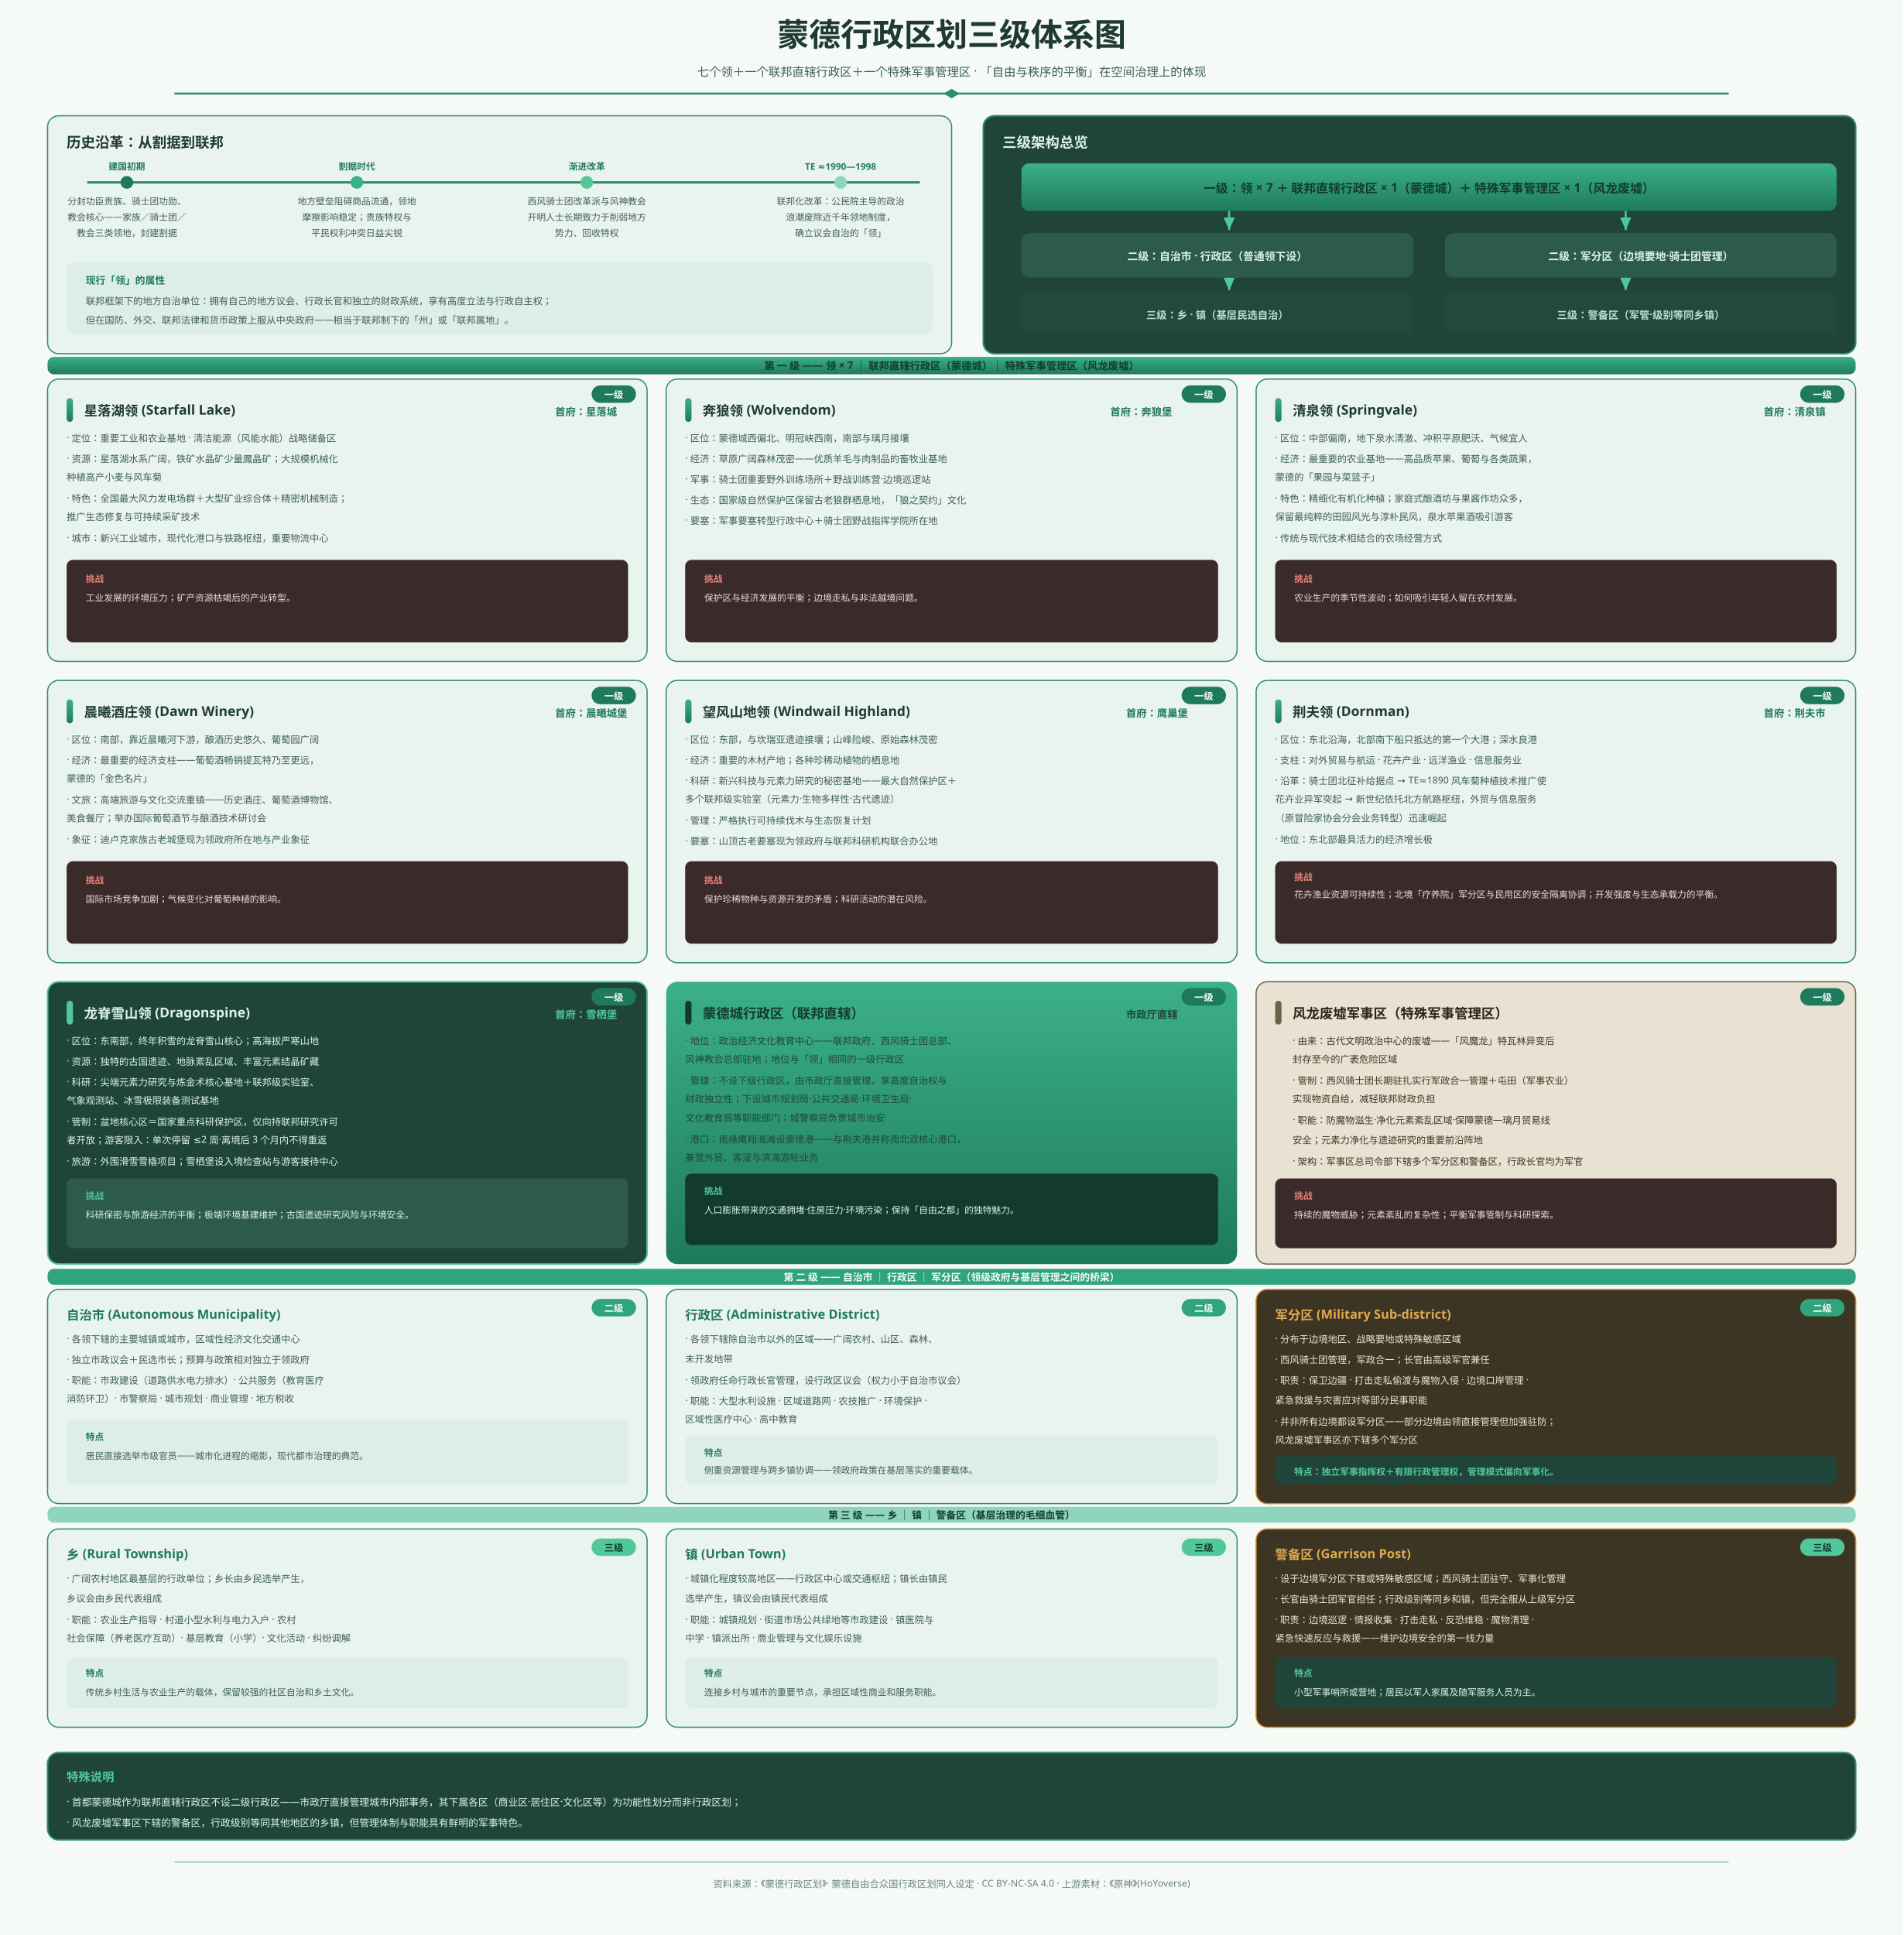
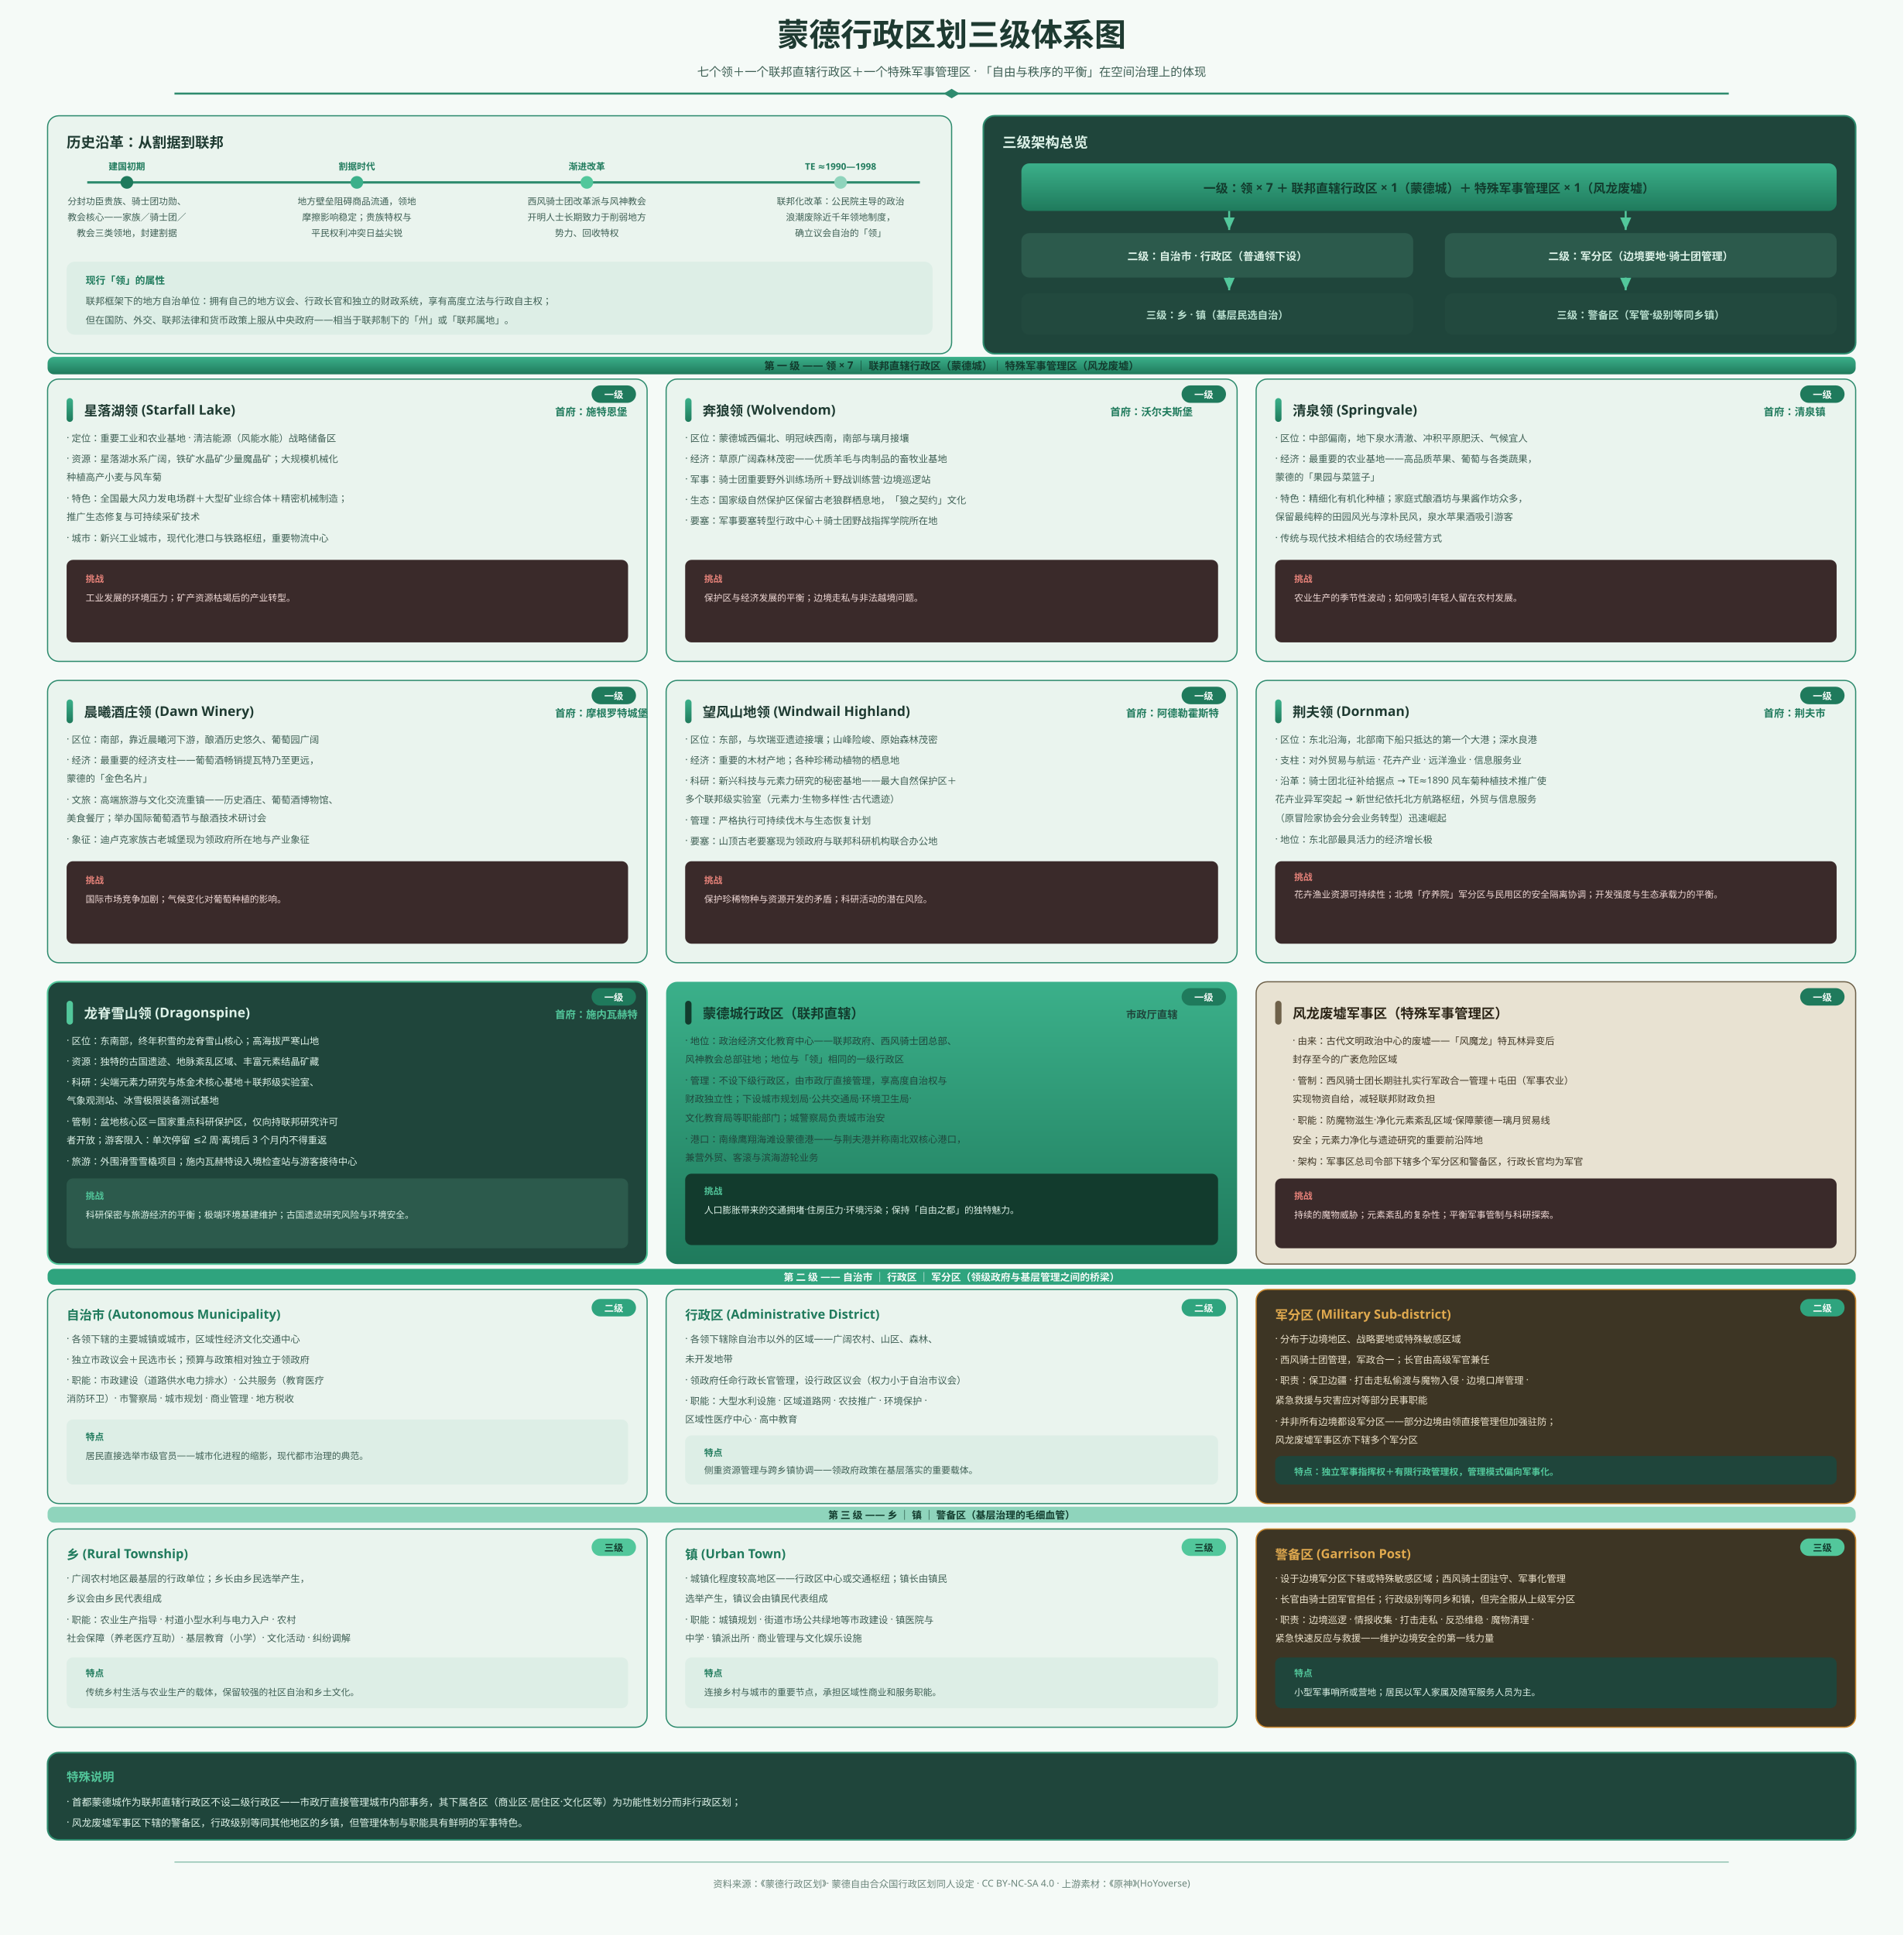
<svg xmlns="http://www.w3.org/2000/svg" viewBox="0 0 2400 2440" font-family="'Microsoft YaHei','PingFang SC','Noto Sans SC',sans-serif">
  <defs>
    <linearGradient id="anemoTop" x1="0" y1="0" x2="0" y2="1">
      <stop offset="0" stop-color="#3BB08A" />
      <stop offset="1" stop-color="#1F7A5C" />
    </linearGradient>
    <marker id="arrowG" viewBox="0 0 10 10" refX="9" refY="5" markerWidth="7" markerHeight="7" orient="auto-start-reverse">
      <path d="M 0 1 L 9 5 L 0 9 Z" fill="#52C79B" />
    </marker>
  </defs>
  <rect width="2400" height="2440" fill="#F5FAF7" />
  <text x="1200" y="58" text-anchor="middle" font-size="40" font-weight="700" fill="#1E3A31">蒙德行政区划三级体系图</text>
  <text x="1200" y="96" text-anchor="middle" font-size="15" fill="#3E5F54">七个领＋一个联邦直辖行政区＋一个特殊军事管理区 · 「自由与秩序的平衡」在空间治理上的体现</text>
  <line x1="220" y1="118" x2="2180" y2="118" stroke="#2E8B6E" stroke-width="2.5" />
  <polygon points="1200,112 1210,118 1200,124 1190,118" fill="#2E8B6E" />
  <g>
    <rect x="60" y="146" width="1140" height="300" rx="14" fill="#EAF4EE" stroke="#2E8B6E" stroke-width="1.5" />
    <text x="84" y="186" font-size="18" font-weight="700" fill="#1E3A31">历史沿革：从割据到联邦</text>
    <line x1="110" y1="230" x2="1160" y2="230" stroke="#2E8B6E" stroke-width="3" />
    <circle cx="160" cy="230" r="8" fill="#1F7A5C" />
    <circle cx="450" cy="230" r="8" fill="#3BB08A" />
    <circle cx="740" cy="230" r="8" fill="#52C79B" />
    <circle cx="1060" cy="230" r="8" fill="#8FD4BC" />
    <g font-size="11.5" fill="#3E5F54">
      <text x="160" y="214" text-anchor="middle" font-weight="700" fill="#1F7A5C">建国初期</text>
      <text x="160" y="258" text-anchor="middle">分封功臣贵族、骑士团功勋、</text>
      <text x="160" y="278" text-anchor="middle">教会核心——家族／骑士团／</text>
      <text x="160" y="298" text-anchor="middle">教会三类领地，封建割据</text>
      <text x="450" y="214" text-anchor="middle" font-weight="700" fill="#1F7A5C">割据时代</text>
      <text x="450" y="258" text-anchor="middle">地方壁垒阻碍商品流通，领地</text>
      <text x="450" y="278" text-anchor="middle">摩擦影响稳定；贵族特权与</text>
      <text x="450" y="298" text-anchor="middle">平民权利冲突日益尖锐</text>
      <text x="740" y="214" text-anchor="middle" font-weight="700" fill="#1F7A5C">渐进改革</text>
      <text x="740" y="258" text-anchor="middle">西风骑士团改革派与风神教会</text>
      <text x="740" y="278" text-anchor="middle">开明人士长期致力于削弱地方</text>
      <text x="740" y="298" text-anchor="middle">势力、回收特权</text>
      <text x="1060" y="214" text-anchor="middle" font-weight="700" fill="#1F7A5C">TE ≈1990—1998</text>
      <text x="1060" y="258" text-anchor="middle">联邦化改革：公民院主导的政治</text>
      <text x="1060" y="278" text-anchor="middle">浪潮废除近千年领地制度，</text>
      <text x="1060" y="298" text-anchor="middle">确立议会自治的「领」</text>
    </g>
    <rect x="84" y="330" width="1092" height="92" rx="10" fill="#DDEEE6" />
    <text x="108" y="358" font-size="12.5" font-weight="700" fill="#1F7A5C">现行「领」的属性</text>
    <text x="108" y="384" font-size="12" fill="#3E5F54">联邦框架下的地方自治单位：拥有自己的地方议会、行政长官和独立的财政系统，享有高度立法与行政自主权；</text>
    <text x="108" y="408" font-size="12" fill="#3E5F54">但在国防、外交、联邦法律和货币政策上服从中央政府——相当于联邦制下的「州」或「联邦属地」。</text>
  </g>
  <g>
    <rect x="1240" y="146" width="1100" height="300" rx="14" fill="#1F453B" stroke="#2E8B6E" stroke-width="2" />
    <text x="1264" y="186" font-size="18" font-weight="700" fill="#DDF2E8">三级架构总览</text>
    <rect x="1288" y="206" width="1028" height="60" rx="10" fill="url(#anemoTop)" />
    <text x="1802" y="243" text-anchor="middle" font-size="15.5" font-weight="700" fill="#123B2D">一级：领 × 7 ＋ 联邦直辖行政区 × 1（蒙德城）＋ 特殊军事管理区 × 1（风龙废墟）</text>
    <line x1="1550" y1="266" x2="1550" y2="290" stroke="#52C79B" stroke-width="2.5" marker-end="url(#arrowG)" />
    <line x1="2050" y1="266" x2="2050" y2="290" stroke="#52C79B" stroke-width="2.5" marker-end="url(#arrowG)" />
    <rect x="1288" y="294" width="494" height="56" rx="10" fill="#2C5A4C" />
    <text x="1535" y="328" text-anchor="middle" font-size="13.5" font-weight="700" fill="#DDF2E8">二级：自治市 · 行政区（普通领下设）</text>
    <rect x="1822" y="294" width="494" height="56" rx="10" fill="#2C5A4C" />
    <text x="2069" y="328" text-anchor="middle" font-size="13.5" font-weight="700" fill="#DDF2E8">二级：军分区（边境要地·骑士团管理）</text>
    <line x1="1550" y1="350" x2="1550" y2="366" stroke="#52C79B" stroke-width="2.5" marker-end="url(#arrowG)" />
    <line x1="2050" y1="350" x2="2050" y2="366" stroke="#52C79B" stroke-width="2.5" marker-end="url(#arrowG)" />
    <rect x="1288" y="370" width="494" height="52" rx="10" fill="#22493E" />
    <text x="1535" y="402" text-anchor="middle" font-size="13" font-weight="600" fill="#B9DFCF">三级：乡 · 镇（基层民选自治）</text>
    <rect x="1822" y="370" width="494" height="52" rx="10" fill="#22493E" />
    <text x="2069" y="402" text-anchor="middle" font-size="13" font-weight="600" fill="#B9DFCF">三级：警备区（军管·级别等同乡镇）</text>
  </g>
  <g>
    <rect x="60" y="450" width="2280" height="22" rx="8" fill="url(#anemoTop)" />
    <text x="1200" y="466" text-anchor="middle" font-size="13" font-weight="700" fill="#123B2D">第 一 级 —— 领 × 7 ｜ 联邦直辖行政区（蒙德城）｜ 特殊军事管理区（风龙废墟）</text>
  </g>
  <g font-size="12">
    <rect x="60" y="478" width="756" height="356" rx="14" fill="#EAF4EE" stroke="#2E8B6E" stroke-width="1.5" />
    <rect x="84" y="502" width="8" height="30" rx="4" fill="url(#anemoTop)" />
    <text x="106" y="524" font-size="17" font-weight="700" fill="#1E3A31">星落湖领 (Starfall Lake)</text>
-     <text x="700" y="524" font-size="13" font-weight="700" fill="#1F7A5C">首府：星落城</text>
+     <text x="700" y="524" font-size="13" font-weight="700" fill="#1F7A5C">首府：施特恩堡</text>
    <text x="84" y="556" fill="#3E5F54">· 定位：重要工业和农业基地 · 清洁能源（风能水能）战略储备区</text>
    <text x="84" y="582" fill="#3E5F54">· 资源：星落湖水系广阔，铁矿水晶矿少量魔晶矿；大规模机械化</text>
    <text x="84" y="606" fill="#3E5F54">  种植高产小麦与风车菊</text>
    <text x="84" y="632" fill="#3E5F54">· 特色：全国最大风力发电场群＋大型矿业综合体＋精密机械制造；</text>
    <text x="84" y="656" fill="#3E5F54">  推广生态修复与可持续采矿技术</text>
    <text x="84" y="682" fill="#3E5F54">· 城市：新兴工业城市，现代化港口与铁路枢纽，重要物流中心</text>
    <rect x="84" y="706" width="708" height="104" rx="8" fill="#3A2A2A" />
    <text x="108" y="734" font-size="11.5" font-weight="700" fill="#E8837A">挑战</text>
    <text x="108" y="758" font-size="11.5" fill="#F0D9D6">工业发展的环境压力；矿产资源枯竭后的产业转型。</text>
    <rect x="840" y="478" width="720" height="356" rx="14" fill="#EAF4EE" stroke="#2E8B6E" stroke-width="1.5" />
    <rect x="864" y="502" width="8" height="30" rx="4" fill="url(#anemoTop)" />
    <text x="886" y="524" font-size="17" font-weight="700" fill="#1E3A31">奔狼领 (Wolvendom)</text>
-     <text x="1400" y="524" font-size="13" font-weight="700" fill="#1F7A5C">首府：奔狼堡</text>
+     <text x="1400" y="524" font-size="13" font-weight="700" fill="#1F7A5C">首府：沃尔夫斯堡</text>
    <text x="864" y="556" fill="#3E5F54">· 区位：蒙德城西偏北、明冠峡西南，南部与璃月接壤</text>
    <text x="864" y="582" fill="#3E5F54">· 经济：草原广阔森林茂密——优质羊毛与肉制品的畜牧业基地</text>
    <text x="864" y="608" fill="#3E5F54">· 军事：骑士团重要野外训练场所＋野战训练营·边境巡逻站</text>
    <text x="864" y="634" fill="#3E5F54">· 生态：国家级自然保护区保留古老狼群栖息地，「狼之契约」文化</text>
    <text x="864" y="660" fill="#3E5F54">· 要塞：军事要塞转型行政中心＋骑士团野战指挥学院所在地</text>
    <rect x="864" y="706" width="672" height="104" rx="8" fill="#3A2A2A" />
    <text x="888" y="734" font-size="11.5" font-weight="700" fill="#E8837A">挑战</text>
    <text x="888" y="758" font-size="11.5" fill="#F0D9D6">保护区与经济发展的平衡；边境走私与非法越境问题。</text>
    <rect x="1584" y="478" width="756" height="356" rx="14" fill="#EAF4EE" stroke="#2E8B6E" stroke-width="1.5" />
    <rect x="1608" y="502" width="8" height="30" rx="4" fill="url(#anemoTop)" />
    <text x="1630" y="524" font-size="17" font-weight="700" fill="#1E3A31">清泉领 (Springvale)</text>
    <text x="2224" y="524" font-size="13" font-weight="700" fill="#1F7A5C">首府：清泉镇</text>
    <text x="1608" y="556" fill="#3E5F54">· 区位：中部偏南，地下泉水清澈、冲积平原肥沃、气候宜人</text>
    <text x="1608" y="582" fill="#3E5F54">· 经济：最重要的农业基地——高品质苹果、葡萄与各类蔬果，</text>
    <text x="1608" y="606" fill="#3E5F54">  蒙德的「果园与菜篮子」</text>
    <text x="1608" y="632" fill="#3E5F54">· 特色：精细化有机化种植；家庭式酿酒坊与果酱作坊众多，</text>
    <text x="1608" y="656" fill="#3E5F54">  保留最纯粹的田园风光与淳朴民风，泉水苹果酒吸引游客</text>
    <text x="1608" y="682" fill="#3E5F54">· 传统与现代技术相结合的农场经营方式</text>
    <rect x="1608" y="706" width="708" height="104" rx="8" fill="#3A2A2A" />
    <text x="1632" y="734" font-size="11.5" font-weight="700" fill="#E8837A">挑战</text>
    <text x="1632" y="758" font-size="11.5" fill="#F0D9D6">农业生产的季节性波动；如何吸引年轻人留在农村发展。</text>
  </g>
  <g font-size="12">
    <rect x="60" y="858" width="756" height="356" rx="14" fill="#EAF4EE" stroke="#2E8B6E" stroke-width="1.5" />
    <rect x="84" y="882" width="8" height="30" rx="4" fill="url(#anemoTop)" />
    <text x="106" y="904" font-size="17" font-weight="700" fill="#1E3A31">晨曦酒庄领 (Dawn Winery)</text>
-     <text x="700" y="904" font-size="13" font-weight="700" fill="#1F7A5C">首府：晨曦城堡</text>
+     <text x="700" y="904" font-size="13" font-weight="700" fill="#1F7A5C">首府：摩根罗特城堡</text>
    <text x="84" y="936" fill="#3E5F54">· 区位：南部，靠近晨曦河下游，酿酒历史悠久、葡萄园广阔</text>
    <text x="84" y="962" fill="#3E5F54">· 经济：最重要的经济支柱——葡萄酒畅销提瓦特乃至更远，</text>
    <text x="84" y="986" fill="#3E5F54">  蒙德的「金色名片」</text>
    <text x="84" y="1012" fill="#3E5F54">· 文旅：高端旅游与文化交流重镇——历史酒庄、葡萄酒博物馆、</text>
    <text x="84" y="1036" fill="#3E5F54">  美食餐厅；举办国际葡萄酒节与酿酒技术研讨会</text>
    <text x="84" y="1062" fill="#3E5F54">· 象征：迪卢克家族古老城堡现为领政府所在地与产业象征</text>
    <rect x="84" y="1086" width="708" height="104" rx="8" fill="#3A2A2A" />
    <text x="108" y="1114" font-size="11.5" font-weight="700" fill="#E8837A">挑战</text>
    <text x="108" y="1138" font-size="11.5" fill="#F0D9D6">国际市场竞争加剧；气候变化对葡萄种植的影响。</text>
    <rect x="840" y="858" width="720" height="356" rx="14" fill="#EAF4EE" stroke="#2E8B6E" stroke-width="1.5" />
    <rect x="864" y="882" width="8" height="30" rx="4" fill="url(#anemoTop)" />
    <text x="886" y="904" font-size="17" font-weight="700" fill="#1E3A31">望风山地领 (Windwail Highland)</text>
-     <text x="1420" y="904" font-size="13" font-weight="700" fill="#1F7A5C">首府：鹰巢堡</text>
+     <text x="1420" y="904" font-size="13" font-weight="700" fill="#1F7A5C">首府：阿德勒霍斯特</text>
    <text x="864" y="936" fill="#3E5F54">· 区位：东部，与坎瑞亚遗迹接壤；山峰险峻、原始森林茂密</text>
    <text x="864" y="962" fill="#3E5F54">· 经济：重要的木材产地；各种珍稀动植物的栖息地</text>
    <text x="864" y="988" fill="#3E5F54">· 科研：新兴科技与元素力研究的秘密基地——最大自然保护区＋</text>
    <text x="864" y="1012" fill="#3E5F54">  多个联邦级实验室（元素力·生物多样性·古代遗迹）</text>
    <text x="864" y="1038" fill="#3E5F54">· 管理：严格执行可持续伐木与生态恢复计划</text>
    <text x="864" y="1064" fill="#3E5F54">· 要塞：山顶古老要塞现为领政府与联邦科研机构联合办公地</text>
    <rect x="864" y="1086" width="672" height="104" rx="8" fill="#3A2A2A" />
    <text x="888" y="1114" font-size="11.5" font-weight="700" fill="#E8837A">挑战</text>
    <text x="888" y="1138" font-size="11.5" fill="#F0D9D6">保护珍稀物种与资源开发的矛盾；科研活动的潜在风险。</text>
    <rect x="1584" y="858" width="756" height="356" rx="14" fill="#EAF4EE" stroke="#2E8B6E" stroke-width="1.5" />
    <rect x="1608" y="882" width="8" height="30" rx="4" fill="url(#anemoTop)" />
    <text x="1630" y="904" font-size="17" font-weight="700" fill="#1E3A31">荆夫领 (Dornman)</text>
    <text x="2224" y="904" font-size="13" font-weight="700" fill="#1F7A5C">首府：荆夫市</text>
    <text x="1608" y="936" fill="#3E5F54">· 区位：东北沿海，北部南下船只抵达的第一个大港；深水良港</text>
    <text x="1608" y="962" fill="#3E5F54">· 支柱：对外贸易与航运 · 花卉产业 · 远洋渔业 · 信息服务业</text>
    <text x="1608" y="988" fill="#3E5F54">· 沿革：骑士团北征补给据点 → TE≈1890 风车菊种植技术推广使</text>
    <text x="1608" y="1012" fill="#3E5F54">  花卉业异军突起 → 新世纪依托北方航路枢纽，外贸与信息服务</text>
    <text x="1608" y="1036" fill="#3E5F54">  （原冒险家协会分会业务转型）迅速崛起</text>
    <text x="1608" y="1062" fill="#3E5F54">· 地位：东北部最具活力的经济增长极</text>
    <rect x="1608" y="1086" width="708" height="104" rx="8" fill="#3A2A2A" />
    <text x="1632" y="1110" font-size="11.5" font-weight="700" fill="#E8837A">挑战</text>
    <text x="1632" y="1132" font-size="11.5" fill="#F0D9D6">花卉渔业资源可持续性；北境「疗养院」军分区与民用区的安全隔离协调；开发强度与生态承载力的平衡。</text>
  </g>
  <g font-size="12">
    <rect x="60" y="1238" width="756" height="356" rx="14" fill="#1F453B" stroke="#52C79B" stroke-width="2" />
    <rect x="84" y="1262" width="8" height="30" rx="4" fill="#52C79B" />
    <text x="106" y="1284" font-size="17" font-weight="700" fill="#DDF2E8">龙脊雪山领 (Dragonspine)</text>
-     <text x="700" y="1284" font-size="13" font-weight="700" fill="#52C79B">首府：雪栖堡</text>
+     <text x="700" y="1284" font-size="13" font-weight="700" fill="#52C79B">首府：施内瓦赫特</text>
    <text x="84" y="1316" fill="#DDF2E8">· 区位：东南部，终年积雪的龙脊雪山核心；高海拔严寒山地</text>
    <text x="84" y="1342" fill="#DDF2E8">· 资源：独特的古国遗迹、地脉紊乱区域、丰富元素结晶矿藏</text>
    <text x="84" y="1368" fill="#DDF2E8">· 科研：尖端元素力研究与炼金术核心基地＋联邦级实验室、</text>
    <text x="84" y="1392" fill="#DDF2E8">  气象观测站、冰雪极限装备测试基地</text>
    <text x="84" y="1418" fill="#DDF2E8">· 管制：盆地核心区＝国家重点科研保护区，仅向持联邦研究许可</text>
    <text x="84" y="1442" fill="#DDF2E8">  者开放；游客限入：单次停留 ≤2 周·离境后 3 个月内不得重返</text>
-     <text x="84" y="1468" fill="#DDF2E8">· 旅游：外围滑雪雪橇项目；雪栖堡设入境检查站与游客接待中心</text>
+     <text x="84" y="1468" fill="#DDF2E8">· 旅游：外围滑雪雪橇项目；施内瓦赫特设入境检查站与游客接待中心</text>
    <rect x="84" y="1486" width="708" height="88" rx="8" fill="#2C5A4C" />
    <text x="108" y="1512" font-size="11.5" font-weight="700" fill="#52C79B">挑战</text>
    <text x="108" y="1536" font-size="11.5" fill="#DDF2E8">科研保密与旅游经济的平衡；极端环境基建维护；古国遗迹研究风险与环境安全。</text>
    <rect x="840" y="1238" width="720" height="356" rx="14" fill="url(#anemoTop)" />
    <rect x="864" y="1262" width="8" height="30" rx="4" fill="#123B2D" />
    <text x="886" y="1284" font-size="17" font-weight="700" fill="#123B2D">蒙德城行政区（联邦直辖）</text>
    <text x="1420" y="1284" font-size="13" font-weight="700" fill="#1F453B">市政厅直辖</text>
    <text x="864" y="1316" fill="#1F453B">· 地位：政治经济文化教育中心——联邦政府、西风骑士团总部、</text>
    <text x="864" y="1340" fill="#1F453B">  风神教会总部驻地；地位与「领」相同的一级行政区</text>
    <text x="864" y="1366" fill="#1F453B">· 管理：不设下级行政区，由市政厅直接管理，享高度自治权与</text>
    <text x="864" y="1390" fill="#1F453B">  财政独立性；下设城市规划局·公共交通局·环境卫生局·</text>
    <text x="864" y="1414" fill="#1F453B">  文化教育局等职能部门；城警察局负责城市治安</text>
    <text x="864" y="1440" fill="#1F453B">· 港口：南缘鹰翔海滩设蒙德港——与荆夫港并称南北双核心港口，</text>
    <text x="864" y="1464" fill="#1F453B">  兼营外贸、客滚与滨海游轮业务</text>
    <rect x="864" y="1480" width="672" height="90" rx="8" fill="#123B2D" />
    <text x="888" y="1506" font-size="11.5" font-weight="700" fill="#52C79B">挑战</text>
    <text x="888" y="1530" font-size="11.5" fill="#DDF2E8">人口膨胀带来的交通拥堵·住房压力·环境污染；保持「自由之都」的独特魅力。</text>
    <rect x="1584" y="1238" width="756" height="356" rx="14" fill="#E8E2D2" stroke="#6E614A" stroke-width="1.5" />
    <rect x="1608" y="1262" width="8" height="30" rx="4" fill="#6E614A" />
    <text x="1630" y="1284" font-size="17" font-weight="700" fill="#2B2416">风龙废墟军事区（特殊军事管理区）</text>
    <text x="1630" y="1316" fill="#3D3524">· 由来：古代文明政治中心的废墟——「风魔龙」特瓦林异变后</text>
    <text x="1630" y="1340" fill="#3D3524">  封存至今的广袤危险区域</text>
    <text x="1630" y="1366" fill="#3D3524">· 管制：西风骑士团长期驻扎实行军政合一管理＋屯田（军事农业）</text>
    <text x="1630" y="1390" fill="#3D3524">  实现物资自给，减轻联邦财政负担</text>
    <text x="1630" y="1416" fill="#3D3524">· 职能：防魔物滋生·净化元素紊乱区域·保障蒙德—璃月贸易线</text>
    <text x="1630" y="1442" fill="#3D3524">  安全；元素力净化与遗迹研究的重要前沿阵地</text>
    <text x="1630" y="1468" fill="#3D3524">· 架构：军事区总司令部下辖多个军分区和警备区，行政长官均为军官</text>
    <rect x="1608" y="1486" width="708" height="88" rx="8" fill="#3A2A2A" />
    <text x="1632" y="1512" font-size="11.5" font-weight="700" fill="#E8837A">挑战</text>
    <text x="1632" y="1536" font-size="11.5" fill="#F0D9D6">持续的魔物威胁；元素紊乱的复杂性；平衡军事管制与科研探索。</text>
  </g>
  <g>
    <rect x="60" y="1600" width="2280" height="20" rx="8" fill="#2FA47E" />
    <text x="1200" y="1615" text-anchor="middle" font-size="12.5" font-weight="700" fill="#F5FAF7">第 二 级 —— 自治市 ｜ 行政区 ｜ 军分区（领级政府与基层管理之间的桥梁）</text>
  </g>
  <g font-size="12">
    <rect x="60" y="1626" width="756" height="270" rx="14" fill="#EAF4EE" stroke="#2E8B6E" stroke-width="1.5" />
    <text x="84" y="1664" font-size="16" font-weight="700" fill="#1F7A5C">自治市 (Autonomous Municipality)</text>
    <text x="84" y="1692" fill="#3E5F54">· 各领下辖的主要城镇或城市，区域性经济文化交通中心</text>
    <text x="84" y="1718" fill="#3E5F54">· 独立市政议会＋民选市长；预算与政策相对独立于领政府</text>
    <text x="84" y="1744" fill="#3E5F54">· 职能：市政建设（道路供水电力排水）· 公共服务（教育医疗</text>
    <text x="84" y="1768" fill="#3E5F54">  消防环卫）· 市警察局 · 城市规划 · 商业管理 · 地方税收</text>
    <rect x="84" y="1790" width="708" height="82" rx="8" fill="#DDEEE6" />
    <text x="108" y="1816" font-size="11.5" font-weight="700" fill="#1F7A5C">特点</text>
    <text x="108" y="1840" font-size="11.5" fill="#3E5F54">居民直接选举市级官员——城市化进程的缩影，现代都市治理的典范。</text>
    <rect x="840" y="1626" width="720" height="270" rx="14" fill="#EAF4EE" stroke="#2E8B6E" stroke-width="1.5" />
    <text x="864" y="1664" font-size="16" font-weight="700" fill="#1F7A5C">行政区 (Administrative District)</text>
    <text x="864" y="1692" fill="#3E5F54">· 各领下辖除自治市以外的区域——广阔农村、山区、森林、</text>
    <text x="864" y="1718" fill="#3E5F54">  未开发地带</text>
    <text x="864" y="1744" fill="#3E5F54">· 领政府任命行政长官管理，设行政区议会（权力小于自治市议会）</text>
    <text x="864" y="1770" fill="#3E5F54">· 职能：大型水利设施 · 区域道路网 · 农技推广 · 环境保护 ·</text>
    <text x="864" y="1794" fill="#3E5F54">  区域性医疗中心 · 高中教育</text>
    <rect x="864" y="1810" width="672" height="62" rx="8" fill="#DDEEE6" />
    <text x="888" y="1836" font-size="11.5" font-weight="700" fill="#1F7A5C">特点</text>
    <text x="888" y="1858" font-size="11.5" fill="#3E5F54">侧重资源管理与跨乡镇协调——领政府政策在基层落实的重要载体。</text>
    <rect x="1584" y="1626" width="756" height="270" rx="14" fill="#3D3524" stroke="#C9862B" stroke-width="1.5" />
    <text x="1608" y="1664" font-size="16" font-weight="700" fill="#E0A94E">军分区 (Military Sub-district)</text>
    <text x="1608" y="1692" fill="#EDE3CC">· 分布于边境地区、战略要地或特殊敏感区域</text>
    <text x="1608" y="1718" fill="#EDE3CC">· 西风骑士团管理，军政合一；长官由高级军官兼任</text>
    <text x="1608" y="1744" fill="#EDE3CC">· 职责：保卫边疆 · 打击走私偷渡与魔物入侵 · 边境口岸管理 ·</text>
    <text x="1608" y="1770" fill="#EDE3CC">  紧急救援与灾害应对等部分民事职能</text>
    <text x="1608" y="1796" fill="#EDE3CC">· 并非所有边境都设军分区——部分边境由领直接管理但加强驻防；</text>
    <text x="1608" y="1820" fill="#EDE3CC">  风龙废墟军事区亦下辖多个军分区</text>
    <rect x="1608" y="1836" width="708" height="36 " rx="8" fill="#1F453B" />
    <text x="1632" y="1860" font-size="11.5" font-weight="600" fill="#52C79B">特点：独立军事指挥权＋有限行政管理权，管理模式偏向军事化。</text>
  </g>
  <g>
    <rect x="60" y="1900" width="2280" height="20" rx="8" fill="#8FD4BC" />
    <text x="1200" y="1915" text-anchor="middle" font-size="12.5" font-weight="700" fill="#123B2D">第 三 级 —— 乡 ｜ 镇 ｜ 警备区（基层治理的毛细血管）</text>
  </g>
  <g font-size="12">
    <rect x="60" y="1928" width="756" height="250" rx="14" fill="#EAF4EE" stroke="#2E8B6E" stroke-width="1.5" />
    <text x="84" y="1966" font-size="16" font-weight="700" fill="#1F7A5C">乡 (Rural Township)</text>
    <text x="84" y="1994" fill="#3E5F54">· 广阔农村地区最基层的行政单位；乡长由乡民选举产生，</text>
    <text x="84" y="2020" fill="#3E5F54">  乡议会由乡民代表组成</text>
    <text x="84" y="2046" fill="#3E5F54">· 职能：农业生产指导 · 村道小型水利与电力入户 · 农村</text>
    <text x="84" y="2070" fill="#3E5F54">  社会保障（养老医疗互助）· 基层教育（小学）· 文化活动 · 纠纷调解</text>
    <rect x="84" y="2090" width="708" height="64" rx="8" fill="#DDEEE6" />
    <text x="108" y="2114" font-size="11.5" font-weight="700" fill="#1F7A5C">特点</text>
    <text x="108" y="2138" font-size="11.5" fill="#3E5F54">传统乡村生活与农业生产的载体，保留较强的社区自治和乡土文化。</text>
    <rect x="840" y="1928" width="720" height="250" rx="14" fill="#EAF4EE" stroke="#2E8B6E" stroke-width="1.5" />
    <text x="864" y="1966" font-size="16" font-weight="700" fill="#1F7A5C">镇 (Urban Town)</text>
    <text x="864" y="1994" fill="#3E5F54">· 城镇化程度较高地区——行政区中心或交通枢纽；镇长由镇民</text>
    <text x="864" y="2020" fill="#3E5F54">  选举产生，镇议会由镇民代表组成</text>
    <text x="864" y="2046" fill="#3E5F54">· 职能：城镇规划 · 街道市场公共绿地等市政建设 · 镇医院与</text>
    <text x="864" y="2070" fill="#3E5F54">  中学 · 镇派出所 · 商业管理与文化娱乐设施</text>
    <rect x="864" y="2090" width="672" height="64" rx="8" fill="#DDEEE6" />
    <text x="888" y="2114" font-size="11.5" font-weight="700" fill="#1F7A5C">特点</text>
    <text x="888" y="2138" font-size="11.5" fill="#3E5F54">连接乡村与城市的重要节点，承担区域性商业和服务职能。</text>
    <rect x="1584" y="1928" width="756" height="250" rx="14" fill="#3D3524" stroke="#C9862B" stroke-width="1.5" />
    <text x="1608" y="1966" font-size="16" font-weight="700" fill="#E0A94E">警备区 (Garrison Post)</text>
    <text x="1608" y="1994" fill="#EDE3CC">· 设于边境军分区下辖或特殊敏感区域；西风骑士团驻守、军事化管理</text>
    <text x="1608" y="2020" fill="#EDE3CC">· 长官由骑士团军官担任；行政级别等同乡和镇，但完全服从上级军分区</text>
    <text x="1608" y="2046" fill="#EDE3CC">· 职责：边境巡逻 · 情报收集 · 打击走私 · 反恐维稳 · 魔物清理 ·</text>
    <text x="1608" y="2070" fill="#EDE3CC">  紧急快速反应与救援——维护边境安全的第一线力量</text>
    <rect x="1608" y="2090" width="708" height="64" rx="8" fill="#1F453B" />
    <text x="1632" y="2114" font-size="11.5" font-weight="700" fill="#52C79B">特点</text>
    <text x="1632" y="2138" font-size="11.5" fill="#DDF2E8">小型军事哨所或营地；居民以军人家属及随军服务人员为主。</text>
  </g>
  <g font-size="12" font-weight="700">
    <rect x="746" y="486" width="56" height="22" rx="11" fill="#1F7A5C" />
    <text x="774" y="502" text-anchor="middle" fill="#F5FAF7">一级</text>
    <rect x="1490" y="486" width="56" height="22" rx="11" fill="#1F7A5C" />
    <text x="1518" y="502" text-anchor="middle" fill="#F5FAF7">一级</text>
    <rect x="2270" y="486" width="56" height="22" rx="11" fill="#1F7A5C" />
    <text x="2298" y="502" text-anchor="middle" fill="#F5FAF7">一级</text>
    <rect x="746" y="866" width="56" height="22" rx="11" fill="#1F7A5C" />
    <text x="774" y="882" text-anchor="middle" fill="#F5FAF7">一级</text>
    <rect x="1490" y="866" width="56" height="22" rx="11" fill="#1F7A5C" />
    <text x="1518" y="882" text-anchor="middle" fill="#F5FAF7">一级</text>
    <rect x="2270" y="866" width="56" height="22" rx="11" fill="#1F7A5C" />
    <text x="2298" y="882" text-anchor="middle" fill="#F5FAF7">一级</text>
    <rect x="746" y="1246" width="56" height="22" rx="11" fill="#1F7A5C" />
    <text x="774" y="1262" text-anchor="middle" fill="#F5FAF7">一级</text>
    <rect x="1490" y="1246" width="56" height="22" rx="11" fill="#1F7A5C" />
    <text x="1518" y="1262" text-anchor="middle" fill="#F5FAF7">一级</text>
    <rect x="2270" y="1246" width="56" height="22" rx="11" fill="#1F7A5C" />
    <text x="2298" y="1262" text-anchor="middle" fill="#F5FAF7">一级</text>
    <rect x="746" y="1638" width="56" height="22" rx="11" fill="#2FA47E" />
    <text x="774" y="1654" text-anchor="middle" fill="#F5FAF7">二级</text>
    <rect x="1490" y="1638" width="56" height="22" rx="11" fill="#2FA47E" />
    <text x="1518" y="1654" text-anchor="middle" fill="#F5FAF7">二级</text>
    <rect x="2270" y="1638" width="56" height="22" rx="11" fill="#2FA47E" />
    <text x="2298" y="1654" text-anchor="middle" fill="#F5FAF7">二级</text>
    <rect x="746" y="1940" width="56" height="22" rx="11" fill="#52C79B" />
    <text x="774" y="1956" text-anchor="middle" fill="#123B2D">三级</text>
    <rect x="1490" y="1940" width="56" height="22" rx="11" fill="#52C79B" />
    <text x="1518" y="1956" text-anchor="middle" fill="#123B2D">三级</text>
    <rect x="2270" y="1940" width="56" height="22" rx="11" fill="#52C79B" />
    <text x="2298" y="1956" text-anchor="middle" fill="#123B2D">三级</text>
  </g>
  <g>
    <rect x="60" y="2210" width="2280" height="110" rx="14" fill="#1F453B" stroke="#2E8B6E" stroke-width="2" />
    <text x="84" y="2246" font-size="15" font-weight="700" fill="#52C79B">特殊说明</text>
    <text x="84" y="2276" font-size="12.5" fill="#DDF2E8">· 首都蒙德城作为联邦直辖行政区不设二级行政区——市政厅直接管理城市内部事务，其下属各区（商业区·居住区·文化区等）为功能性划分而非行政区划；</text>
    <text x="84" y="2302" font-size="12.5" fill="#DDF2E8">· 风龙废墟军事区下辖的警备区，行政级别等同其他地区的乡镇，但管理体制与职能具有鲜明的军事特色。</text>
  </g>
  <line x1="220" y1="2348" x2="2180" y2="2348" stroke="#2E8B6E" stroke-width="1.5" opacity="0.5" />
  <text x="1200" y="2380" text-anchor="middle" font-size="12" fill="#6B857B">资料来源：《蒙德行政区划》· 蒙德自由合众国行政区划同人设定 · CC BY-NC-SA 4.0 · 上游素材：《原神》(HoYoverse)</text>
</svg>
